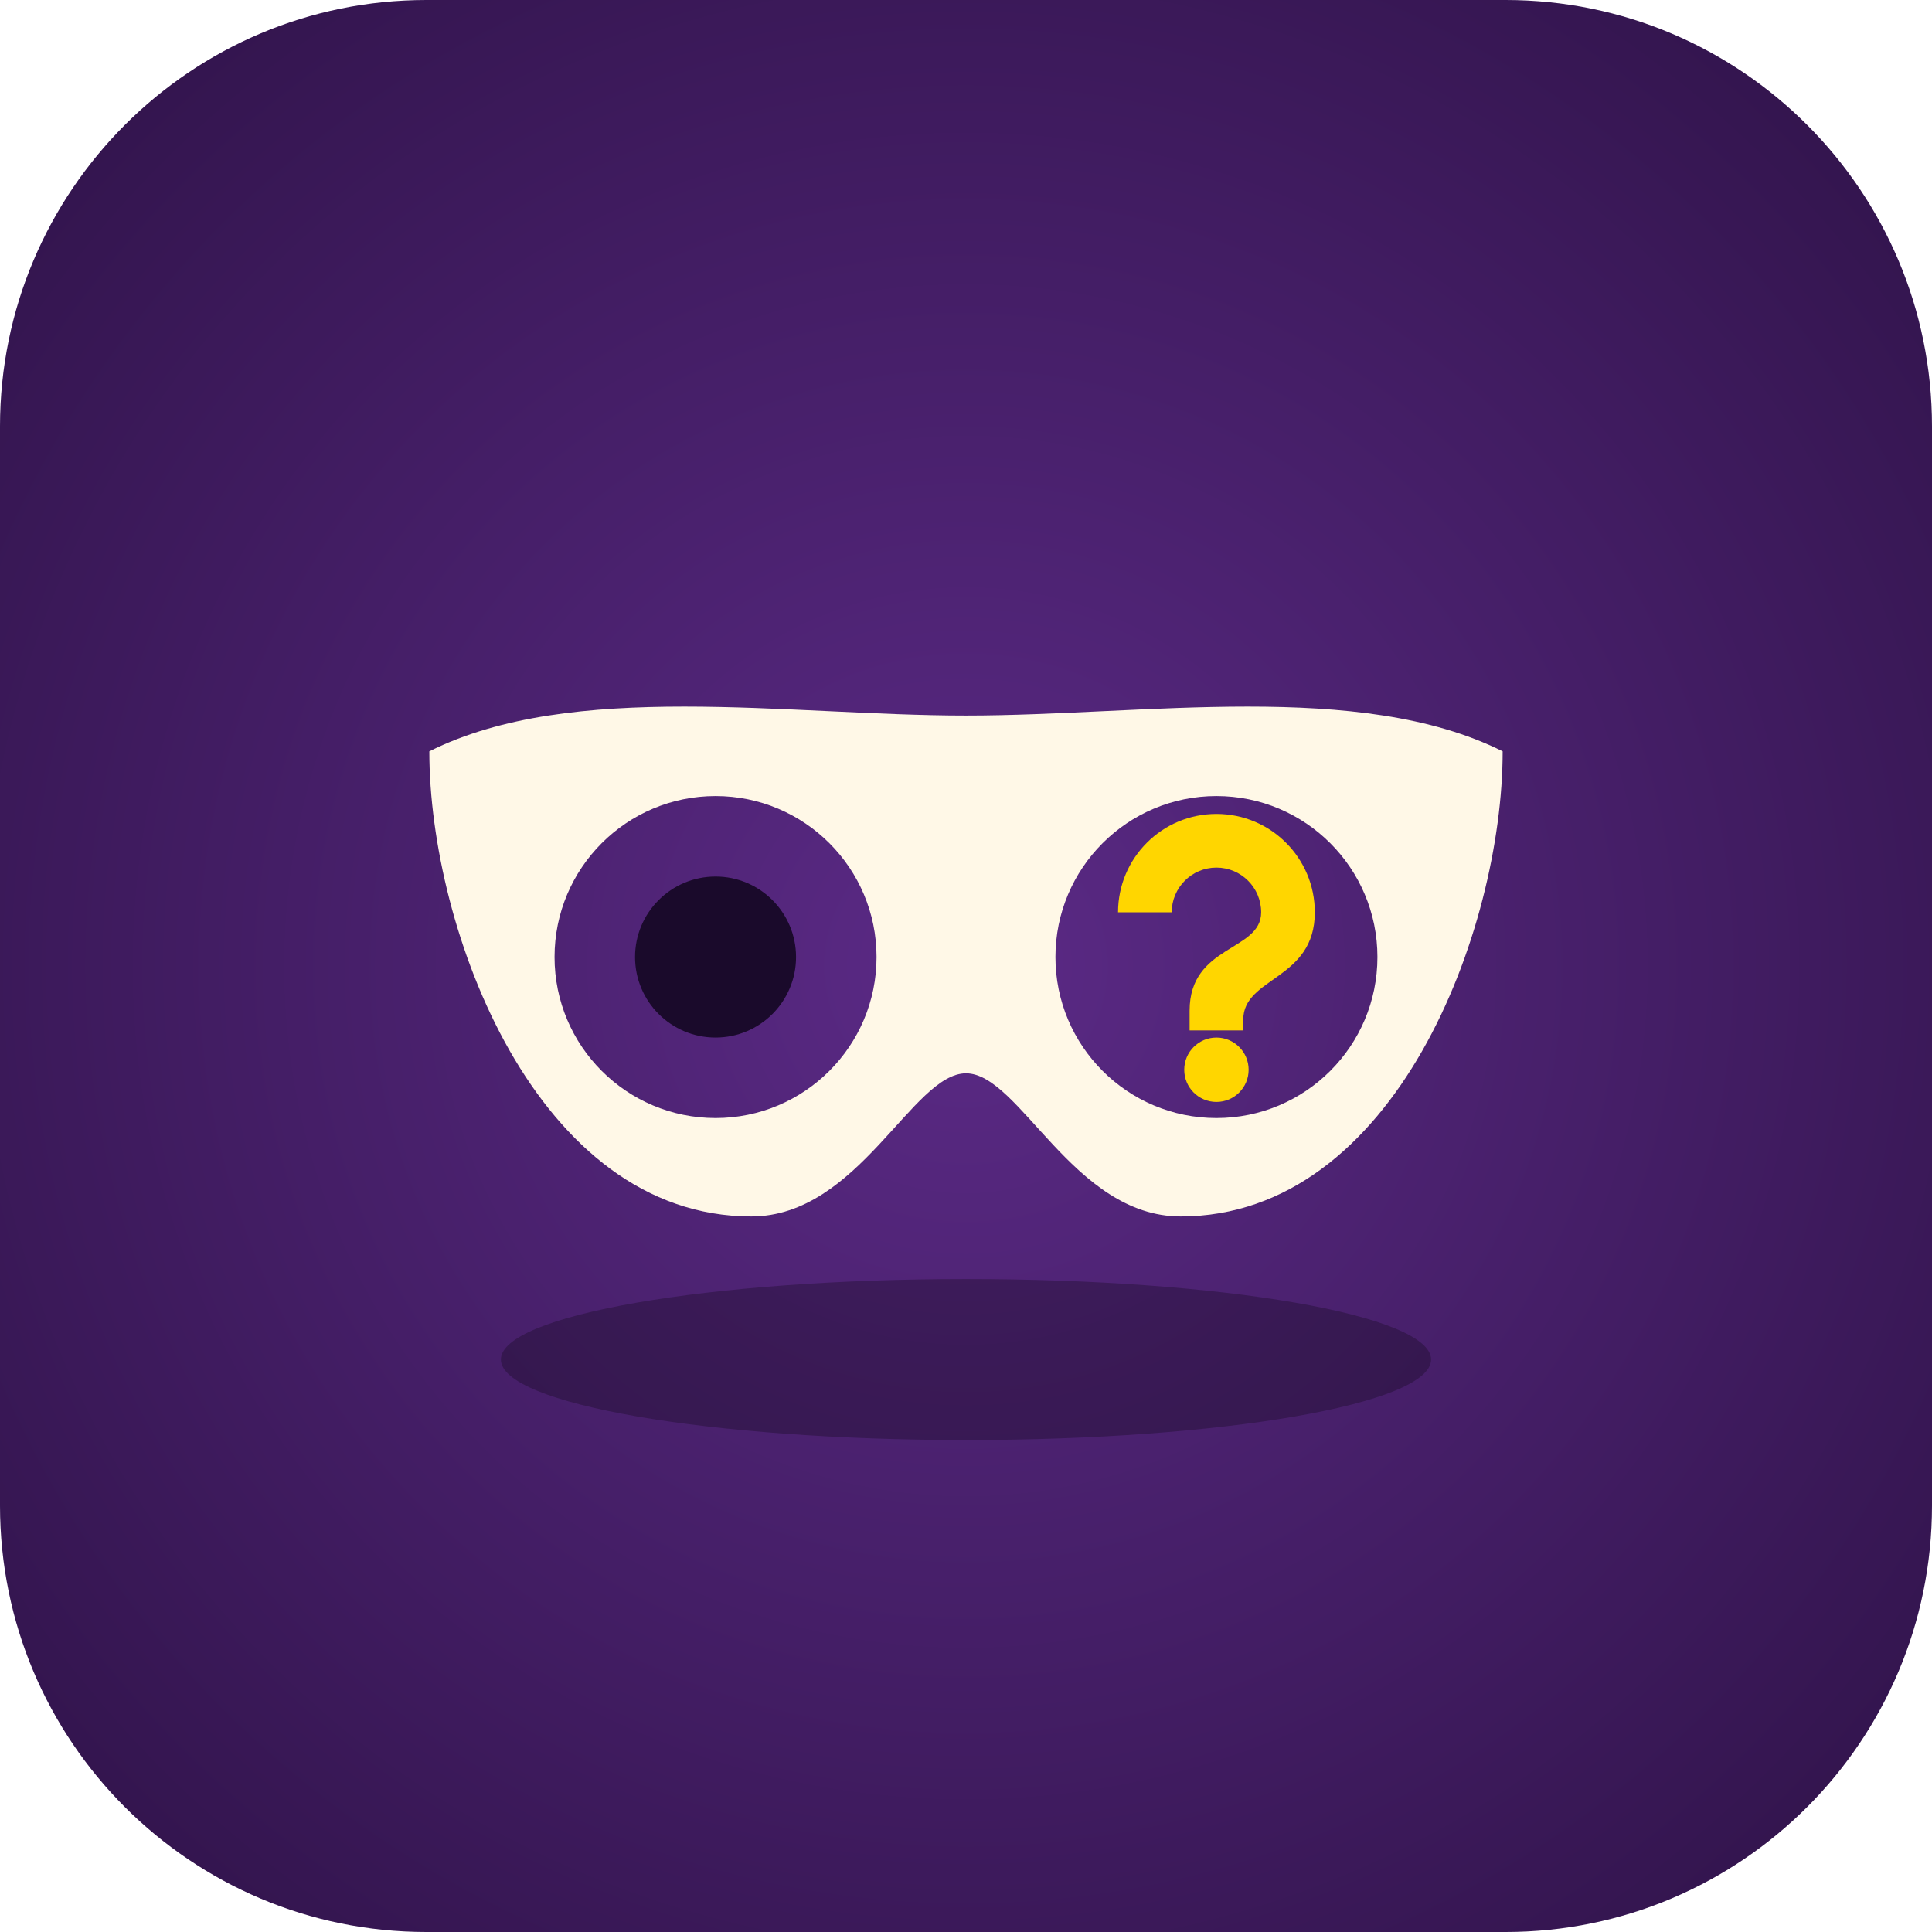
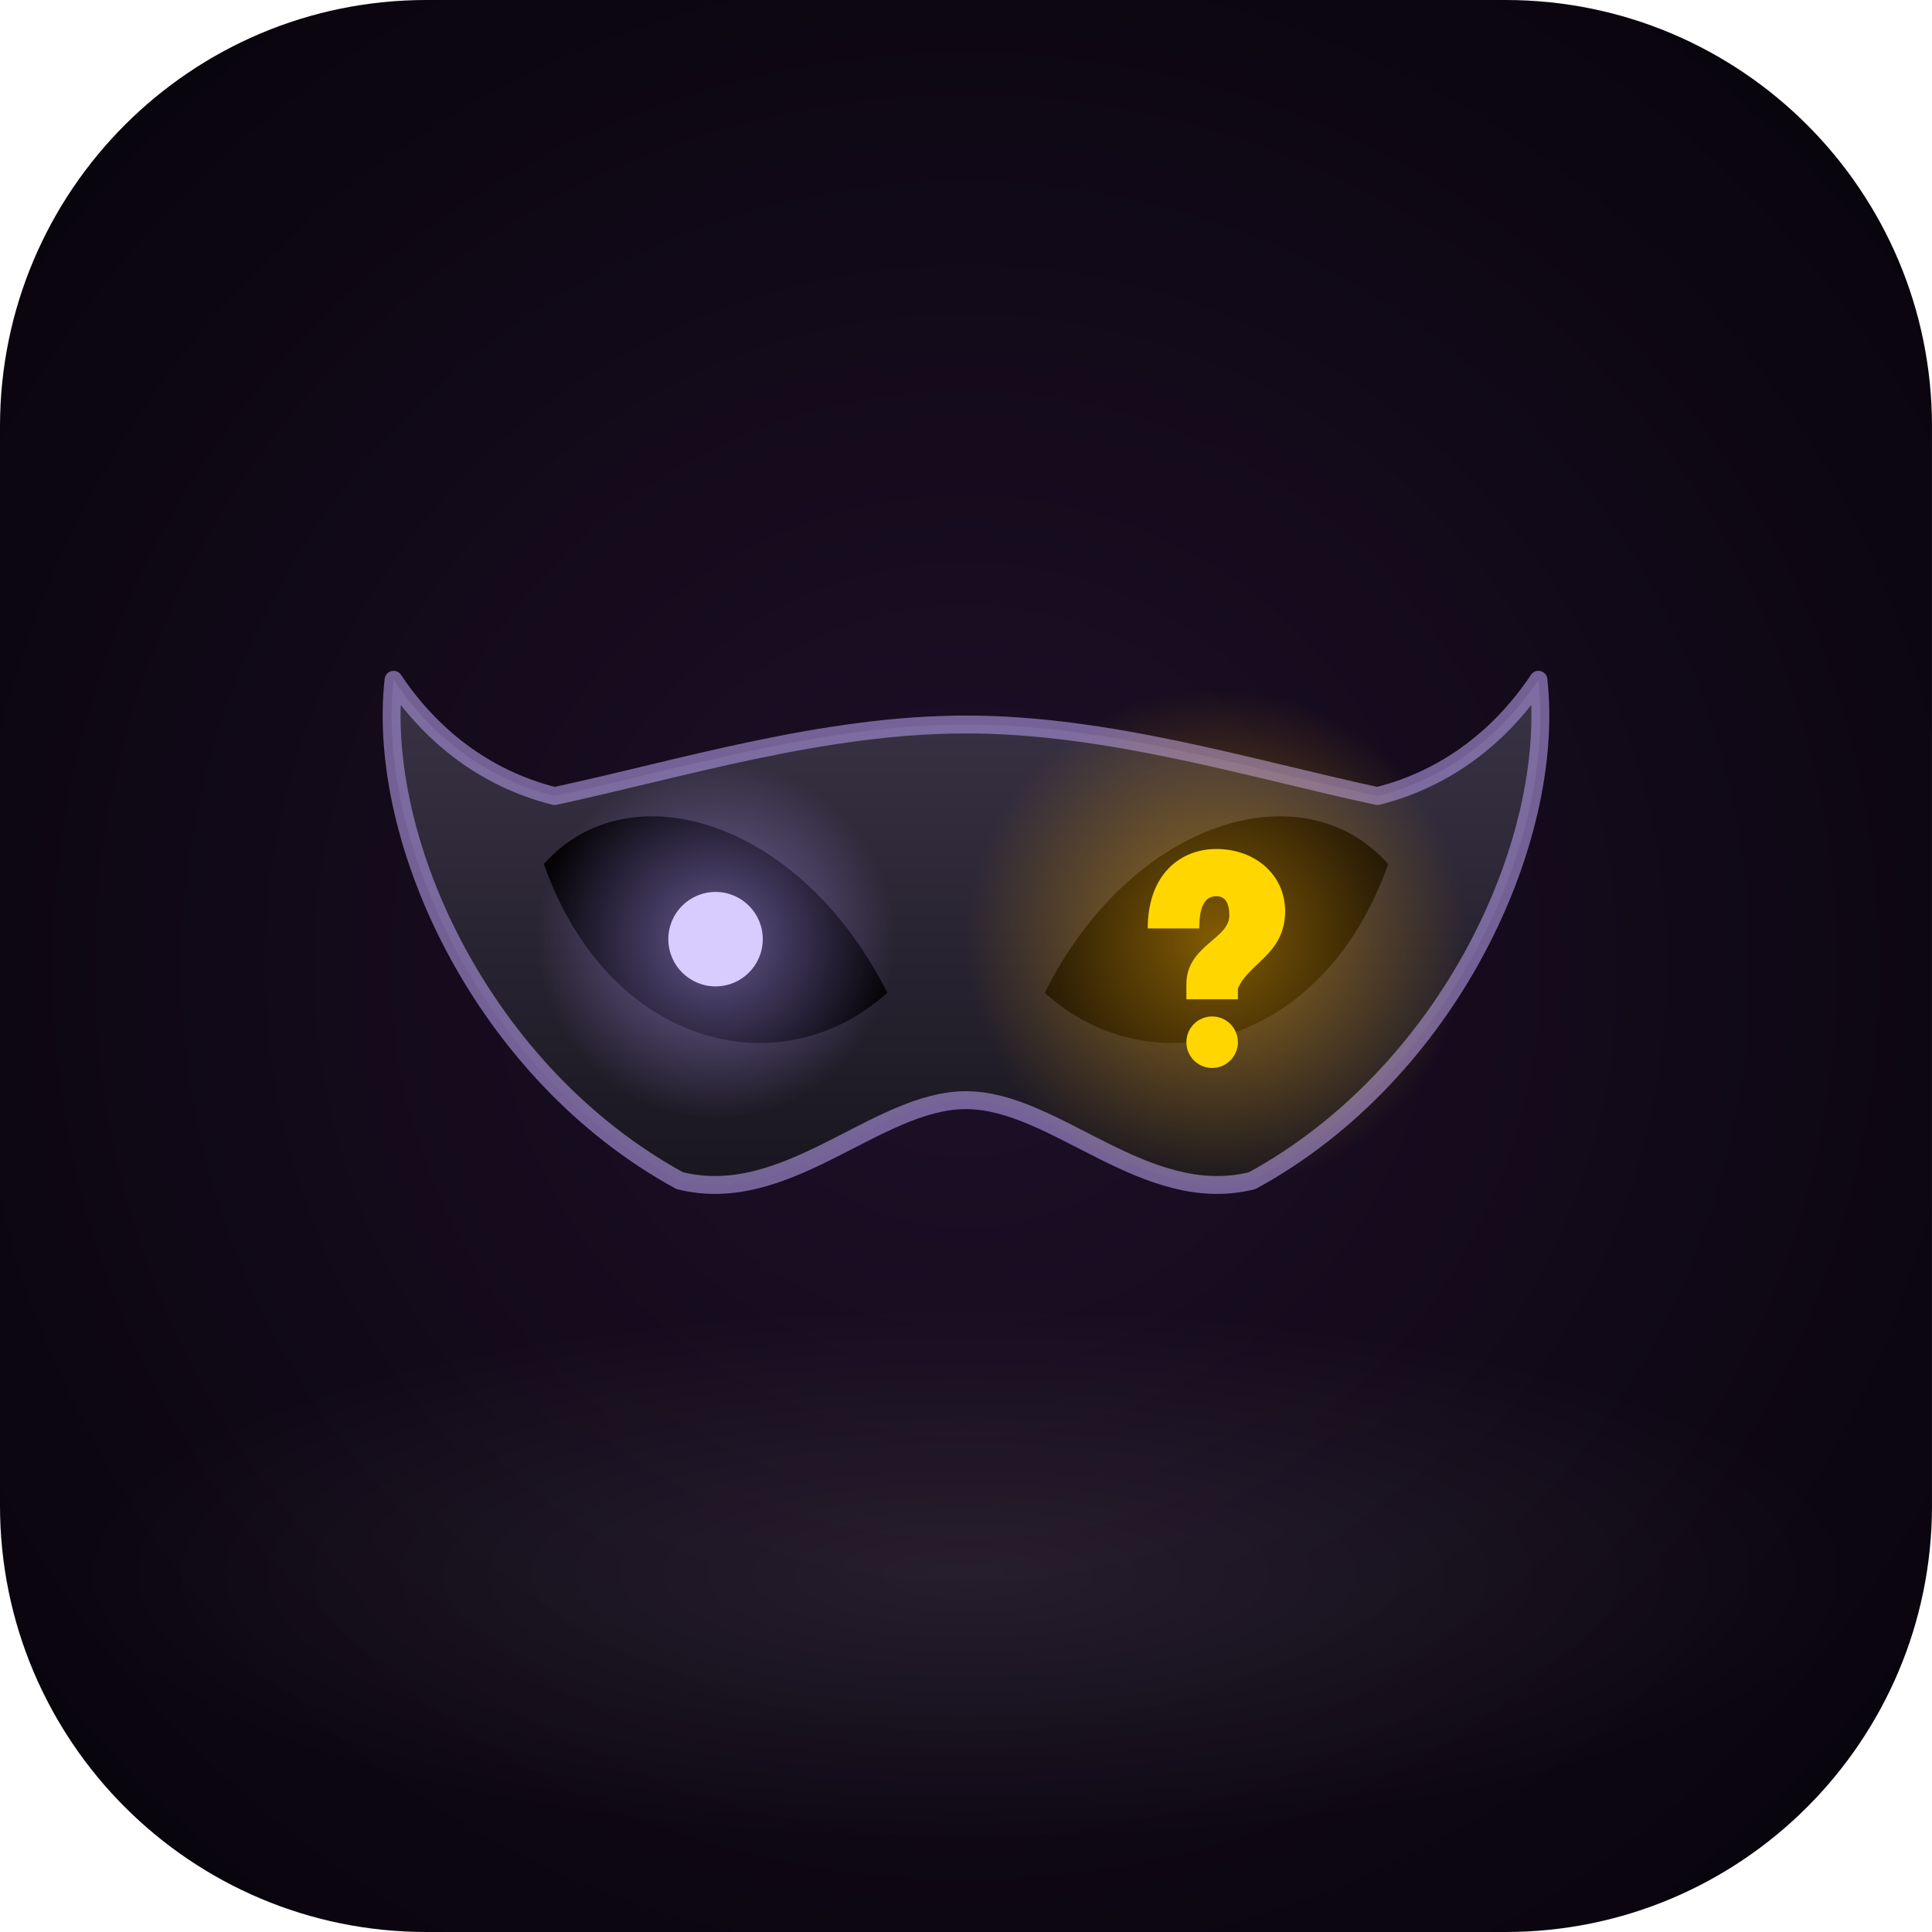
<svg xmlns="http://www.w3.org/2000/svg" width="512" height="512" viewBox="0 0 512 512">
  <defs>
-     <radialGradient id="bg" cx="50%" cy="50%" r="70%">
-       <stop offset="0" stop-color="#5B2A86" />
-       <stop offset="1" stop-color="#2E1247" />
+     <radialGradient id="bg" gradientUnits="userSpaceOnUse" cx="54" cy="54" r="76">
+       <stop offset="0" stop-color="#1E1029" />
+       <stop offset="1" stop-color="#060309" />
+     </radialGradient>
+     <radialGradient id="fog" gradientUnits="userSpaceOnUse" cx="54" cy="88" r="50">
+       <stop offset="0" stop-color="#fff" stop-opacity="0.08" />
+       <stop offset="1" stop-color="#fff" stop-opacity="0" />
+     </radialGradient>
+     <linearGradient id="mk" gradientUnits="userSpaceOnUse" x1="0" y1="37" x2="0" y2="68">
+       <stop offset="0" stop-color="#3B3447" />
+       <stop offset="1" stop-color="#17141D" />
+     </linearGradient>
+     <radialGradient id="hp" gradientUnits="userSpaceOnUse" cx="40" cy="52.5" r="10">
+       <stop offset="0" stop-color="#B39DFF" stop-opacity="0.55" />
+       <stop offset="1" stop-color="#B39DFF" stop-opacity="0" />
+     </radialGradient>
+     <radialGradient id="hq" gradientUnits="userSpaceOnUse" cx="68" cy="52.5" r="14">
+       <stop offset="0" stop-color="#FFB300" stop-opacity="0.5" />
+       <stop offset="1" stop-color="#FFB300" stop-opacity="0" />
    </radialGradient>
    <clipPath id="sq">
      <rect width="512" height="512" rx="113" />
    </clipPath>
  </defs>
  <g clip-path="url(#sq)">
-     <rect width="512" height="512" fill="url(#bg)" />
    <g transform="scale(4.7407)">
-       <path fill="#000" fill-opacity="0.25" d="M28,76 A26,4.5 0 1 0 80,76 A26,4.5 0 1 0 28,76 Z" />
-       <path fill="#FFF8E7" fill-rule="evenodd" d="M24,42 C32,38 44,40 54,40 C64,40 76,38 84,42 C84,52 78,68 66,68 C60,68 57,60 54,60 C51,60 48,68 42,68 C30,68 24,52 24,42 Z M31,53.5 A9,9 0 1 0 49,53.5 A9,9 0 1 0 31,53.5 Z M59,53.5 A9,9 0 1 0 77,53.5 A9,9 0 1 0 59,53.5 Z" />
-       <path fill="#1A0A2B" d="M35.5,53.5 A4.5,4.5 0 1 0 44.5,53.5 A4.5,4.5 0 1 0 35.5,53.5 Z" />
-       <path fill="#FFD600" d="M62.5,51 A5.5,5.5 0 0 1 73.5,51 C73.5,54.8 69.5,54.6 69.5,57 L69.5,57.6 L66.5,57.6 L66.5,56.5 C66.5,52.8 70.5,53.2 70.5,51 A2.5,2.5 0 0 0 65.5,51 Z" />
-       <path fill="#FFD600" d="M66.2,59.8 A1.8,1.8 0 1 0 69.8,59.8 A1.8,1.8 0 1 0 66.2,59.8 Z" />
+       <rect width="108" height="108" fill="url(#bg)" />
+       <g transform="translate(0,88) scale(1,0.3) translate(0,-88)">
+         <circle cx="54" cy="88" r="50" fill="url(#fog)" />
+       </g>
+       <path d="M54,40.5 C46,40.5 38,43 31,44.5 C27,43.5 24,41 22,38 C21,47 27,60 38,66 C44,67.5 49,61.5 54,61.5 C59,61.5 64,67.5 70,66 C81,60 87,47 86,38 C84,41 81,43.5 77,44.5 C70,43 62,40.5 54,40.5 Z" fill="url(#mk)" stroke="#9C86C9" stroke-opacity="0.7" stroke-width="1" stroke-linejoin="round" />
+       <path d="M30.4 48.3C35.2 42.9 44.8 45.9 49.6 55.5C43.6 60.9 34 58.5 30.4 48.3Z" fill="#050307" />
+       <path d="M77.6 48.3C72.8 42.9 63.2 45.9 58.4 55.5C64.4 60.9 74 58.5 77.6 48.3Z" fill="#050307" />
+       <circle cx="40" cy="52.5" r="10" fill="url(#hp)" />
+       <path d="M37.36,52.50 A2.64,2.64 0 1 0 42.64,52.50 A2.64,2.64 0 1 0 37.36,52.50 Z" fill="#D8CCFF" />
+       <circle cx="68" cy="52.5" r="14" fill="url(#hq)" />
+       <path d="M64.16 51.9C64.16 48.9 65.96 47.46 68 47.46C70.16 47.46 71.84 48.9 71.84 50.94C71.84 53.34 69.8 53.82 69.2 55.26L69.2 55.86L66.32 55.86L66.32 55.02C66.32 52.86 68.72 52.5 68.72 51.18C68.72 50.46 68.48 50.1 68 50.1C67.4 50.1 67.04 50.58 67.04 51.9Z" fill="#FFD600" />
+       <path d="M66.32,58.26 A1.44,1.44 0 1 0 69.20,58.26 A1.44,1.44 0 1 0 66.32,58.26 Z" fill="#FFD600" />
    </g>
  </g>
</svg>
